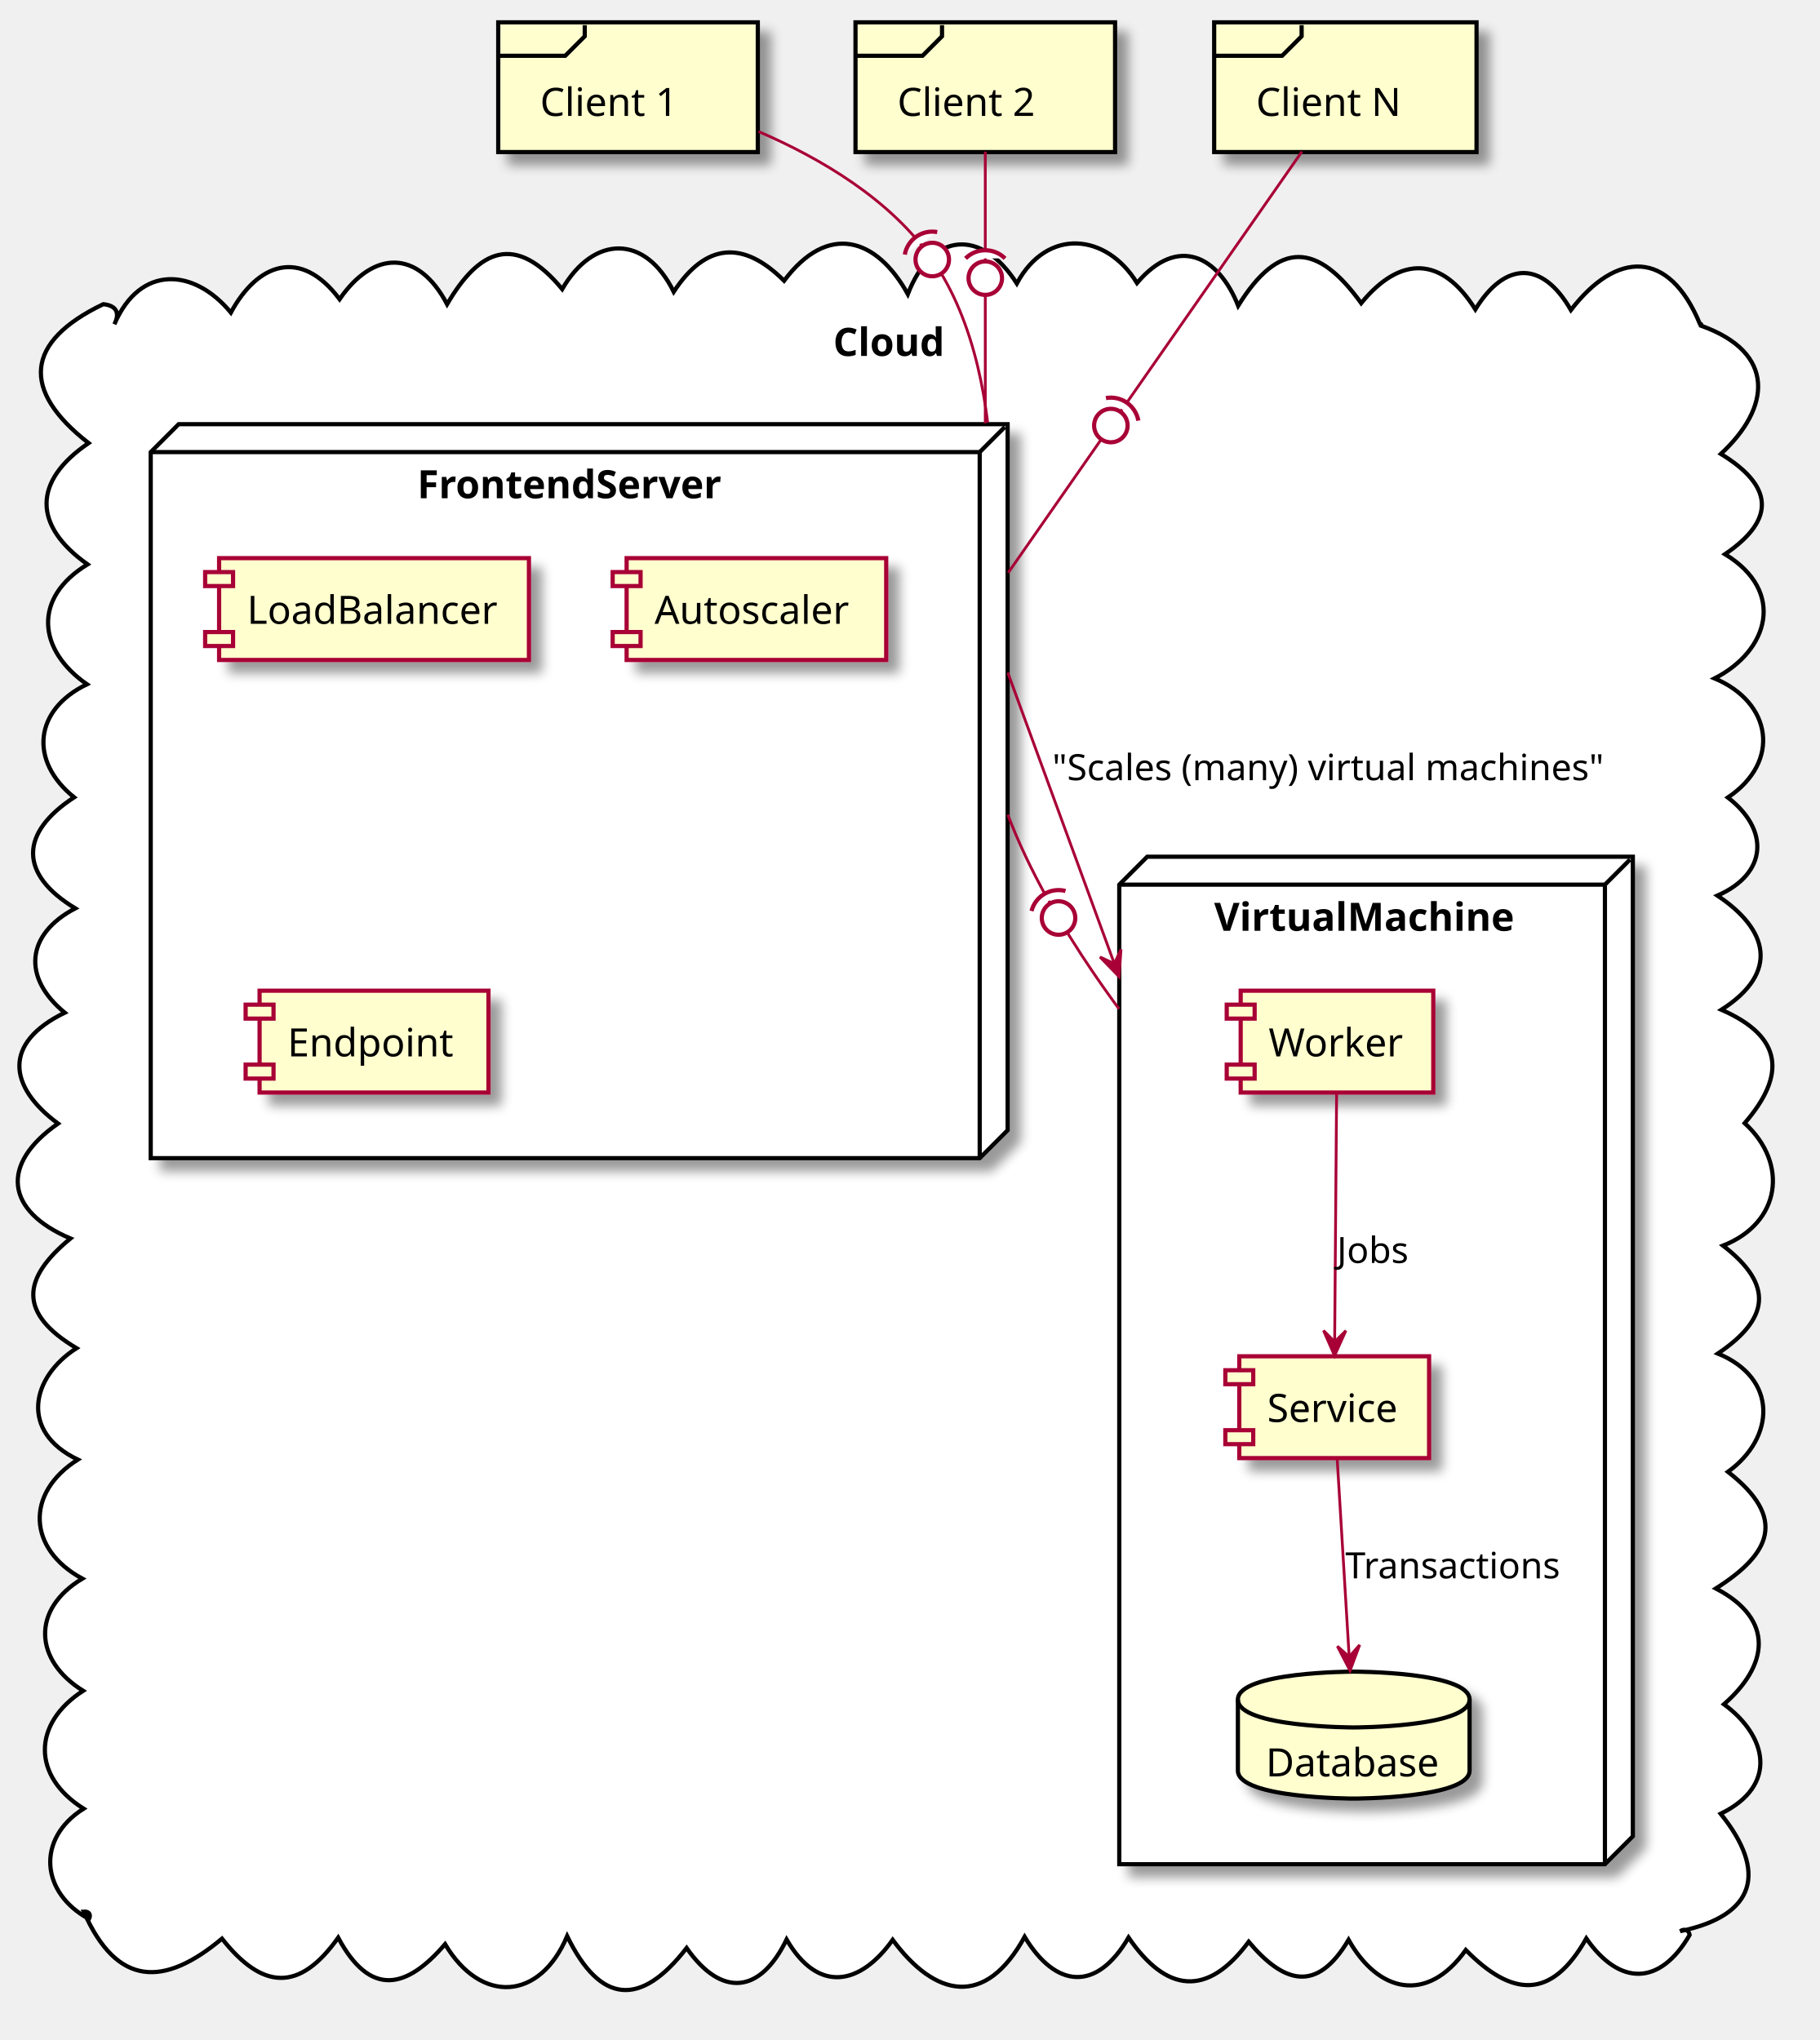
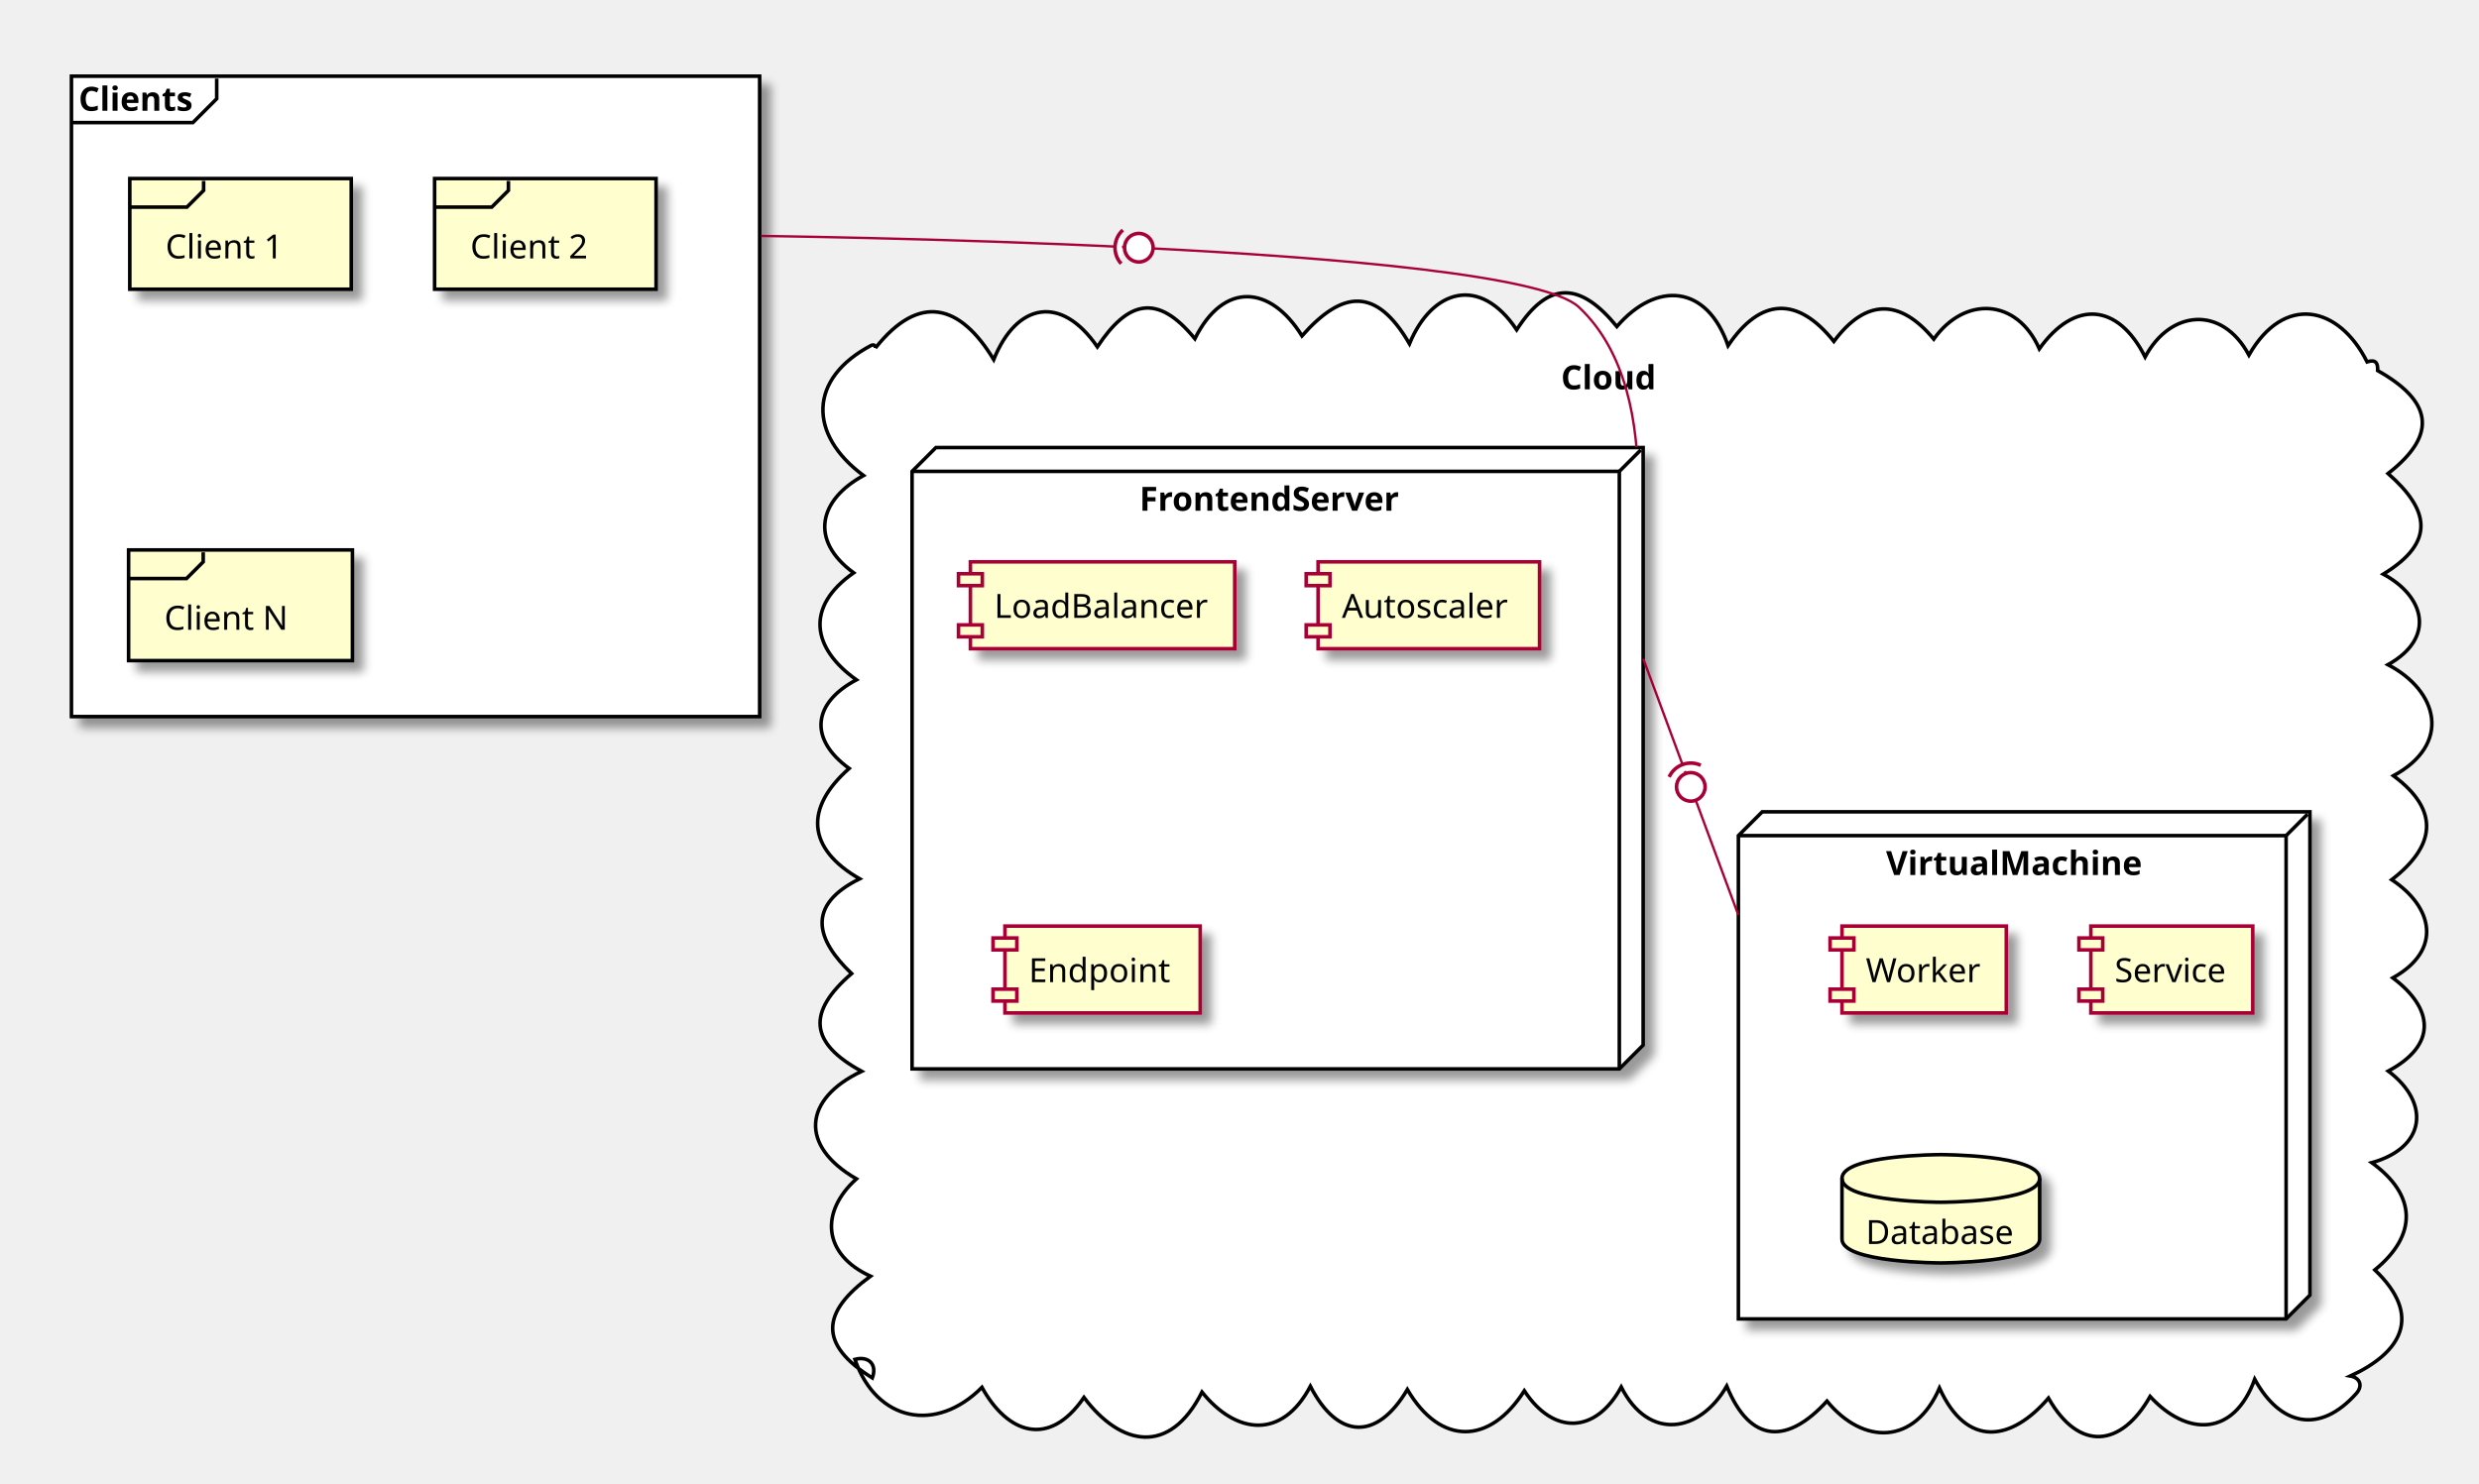
- <svg xmlns="http://www.w3.org/2000/svg" contentScriptType="application/ecmascript" contentStyleType="text/css" height="731px" preserveAspectRatio="none" style="width:652px;height:731px;" version="1.1" viewBox="0 0 652 731" width="652px" zoomAndPan="magnify">
+ <svg xmlns="http://www.w3.org/2000/svg" contentScriptType="application/ecmascript" contentStyleType="text/css" height="623px" preserveAspectRatio="none" style="width:1041px;height:623px;" version="1.1" viewBox="0 0 1041 623" width="1041px" zoomAndPan="magnify">
  <defs>
-     <filter height="300%" id="f8j1wicj6hft2" width="300%" x="-1" y="-1">
+     <filter height="300%" id="fxnlpzdbos2q7" width="300%" x="-1" y="-1">
      <feGaussianBlur result="blurOut" stdDeviation="2.0" />
      <feColorMatrix in="blurOut" result="blurOut2" type="matrix" values="0 0 0 0 0 0 0 0 0 0 0 0 0 0 0 0 0 0 .4 0" />
      <feOffset dx="4.0" dy="4.0" in="blurOut2" result="blurOut3" />
      <feBlend in="SourceGraphic" in2="blurOut3" mode="normal" />
    </filter>
  </defs>
  <g>
-     <path d="M40.981,116.181 C50.292,94.576 69.66,96.166 82.714,112.01 C92.242,94.374 107.671,88.559 121.667,107.215 C133.791,89.617 149.801,89.266 160.184,109.011 C171.699,89.292 184.657,83.361 201.419,103.595 C212.644,84.269 231.118,83.735 241.374,104.56 C252.854,87.041 266.214,85.958 280.916,100.599 C296.592,79.676 314.029,85.125 325.247,105.396 C333.831,83.08 351.583,81.635 364.3,101.578 C375.119,81.474 396.389,83.506 407.359,101.407 C422.158,84.018 436.676,91.989 443.6,109.568 C458.262,85.886 472.051,86.954 487.678,108.63 C501.688,91.524 516.549,91.67 528.577,110.864 C539.085,93.717 552.535,93.187 562.809,111.091 C579.072,89.939 597.84,89.134 609,116 C609.497,115.993 609.65,116.297 609.514,116.734 C636.455,126.388 634.425,146.139 616.538,162.651 C634.913,173.874 636.767,185.829 618.022,198.585 C639.957,211.916 633.639,233.231 614.286,243.096 C634.689,251.639 638.288,272.817 619.04,285.777 C633.944,297.222 633.391,312.998 615.293,320.924 C633.411,332.968 637.779,348.412 616.729,361.831 C638.814,371.471 639.979,385.237 625.064,402.467 C640.989,417.001 637.905,438.269 617.311,446.351 C635.699,460.498 633.834,472.632 615.465,485.024 C637.131,493.899 635.983,515.247 619.067,527.401 C640.487,544.057 634.299,556.801 614.733,569.208 C636.133,580.352 633.374,596.952 617.638,610.696 C633.064,621.968 637.335,639.744 616.464,649.929 C633.22,670.65 629.169,686.381 602,692 C603.443,691.008 605.048,691.51 605.353,693.348 C594.692,711.685 580.194,711.705 568.33,694.605 C555.691,716.965 541.538,715.424 525.154,698.747 C511.27,718.225 493.704,713.932 483.155,695.091 C471.557,714.706 459.643,710.339 447.372,695.797 C432.476,715.895 417.812,713.953 404.326,694.271 C392.901,713.83 378.269,712.554 367.096,694.025 C352.976,719.712 334.994,715.648 319.824,695.1 C308.312,711.281 293.212,714.614 281.814,694.977 C272.425,714.387 258.565,715.974 245.992,698.032 C229.556,719.265 215.1,718.241 203.2,693.783 C193.35,717.093 172.253,718.145 159.458,696.658 C145.681,712.704 132.661,715.809 121.163,694.332 C107.109,714.103 93.9,712.867 79.53,694.678 C58.888,711.955 41.963,712.14 30,685 C31.782,684.854 32.7,685.926 31.899,687.639 C14.772,678.438 12.722,658.996 29.952,648.103 C11.435,636.488 11.526,617.63 29.78,605.865 C12.286,595.031 11.06,576.769 29.492,565.678 C9.946,555.124 8.905,535.025 27.885,523.019 C6.944,513.041 11.137,493.522 27.41,483.101 C6.68,470.694 7.571,458.311 25.244,443.789 C2.03,433.952 -0.174,417.224 20.791,402.61 C2.906,389.358 0.962,373.703 23.197,362.88 C7.859,350.294 9.306,334.752 26.969,325.494 C6.675,313.189 7.073,298.431 26.553,285.71 C10.304,272.641 12.254,254.284 31.148,245.201 C13.548,232.972 11.565,214.266 31.369,202.23 C11.7,188.275 11.738,172.381 31.743,158.766 C7.37,139.796 8.999,122.438 37,109 C41.575,109.466 43.106,112.001 40.981,116.181 " fill="#FFFFFF" style="stroke: #000000; stroke-width: 1.5;" />
-     <text fill="#000000" font-family="sans-serif" font-size="14" font-weight="bold" lengthAdjust="spacingAndGlyphs" textLength="42" x="298.5" y="127.535">Cloud</text>
-     <polygon fill="#FFFFFF" filter="url(#f8j1wicj6hft2)" points="54,162,64,152,361,152,361,405,351,415,54,415,54,162" style="stroke: #000000; stroke-width: 1.5;" />
-     <line style="stroke: #000000; stroke-width: 1.5;" x1="351" x2="360" y1="162" y2="153" />
-     <line style="stroke: #000000; stroke-width: 1.5;" x1="54" x2="351" y1="162" y2="162" />
-     <line style="stroke: #000000; stroke-width: 1.5;" x1="351" x2="351" y1="162" y2="415" />
-     <text fill="#000000" font-family="sans-serif" font-size="14" font-weight="bold" lengthAdjust="spacingAndGlyphs" textLength="108" x="149.5" y="178.535">FrontendServer</text>
-     <polygon fill="#FFFFFF" filter="url(#f8j1wicj6hft2)" points="401,317,411,307,585,307,585,658,575,668,401,668,401,317" style="stroke: #000000; stroke-width: 1.5;" />
-     <line style="stroke: #000000; stroke-width: 1.5;" x1="575" x2="584" y1="317" y2="308" />
-     <line style="stroke: #000000; stroke-width: 1.5;" x1="401" x2="575" y1="317" y2="317" />
-     <line style="stroke: #000000; stroke-width: 1.5;" x1="575" x2="575" y1="317" y2="668" />
-     <text fill="#000000" font-family="sans-serif" font-size="14" font-weight="bold" lengthAdjust="spacingAndGlyphs" textLength="108" x="435" y="333.535">VirtualMachine</text>
-     <rect fill="#FEFECE" filter="url(#f8j1wicj6hft2)" height="36.488" style="stroke: #A80036; stroke-width: 1.5;" width="111" x="78.5" y="200" />
-     <rect fill="#FEFECE" height="5" style="stroke: #A80036; stroke-width: 1.5;" width="10" x="73.5" y="205" />
-     <rect fill="#FEFECE" height="5" style="stroke: #A80036; stroke-width: 1.5;" width="10" x="73.5" y="226.488" />
-     <text fill="#000000" font-family="sans-serif" font-size="14" lengthAdjust="spacingAndGlyphs" textLength="91" x="88.5" y="223.535">LoadBalancer</text>
-     <rect fill="#FEFECE" filter="url(#f8j1wicj6hft2)" height="36.488" style="stroke: #A80036; stroke-width: 1.5;" width="93" x="224.5" y="200" />
-     <rect fill="#FEFECE" height="5" style="stroke: #A80036; stroke-width: 1.5;" width="10" x="219.5" y="205" />
-     <rect fill="#FEFECE" height="5" style="stroke: #A80036; stroke-width: 1.5;" width="10" x="219.5" y="226.488" />
-     <text fill="#000000" font-family="sans-serif" font-size="14" lengthAdjust="spacingAndGlyphs" textLength="73" x="234.5" y="223.535">Autoscaler</text>
-     <rect fill="#FEFECE" filter="url(#f8j1wicj6hft2)" height="36.488" style="stroke: #A80036; stroke-width: 1.5;" width="82" x="93" y="355" />
-     <rect fill="#FEFECE" height="5" style="stroke: #A80036; stroke-width: 1.5;" width="10" x="88" y="360" />
-     <rect fill="#FEFECE" height="5" style="stroke: #A80036; stroke-width: 1.5;" width="10" x="88" y="381.488" />
-     <text fill="#000000" font-family="sans-serif" font-size="14" lengthAdjust="spacingAndGlyphs" textLength="62" x="103" y="378.535">Endpoint</text>
-     <rect fill="#FEFECE" filter="url(#f8j1wicj6hft2)" height="36.488" style="stroke: #A80036; stroke-width: 1.5;" width="69" x="444.5" y="355" />
-     <rect fill="#FEFECE" height="5" style="stroke: #A80036; stroke-width: 1.5;" width="10" x="439.5" y="360" />
-     <rect fill="#FEFECE" height="5" style="stroke: #A80036; stroke-width: 1.5;" width="10" x="439.5" y="381.488" />
-     <text fill="#000000" font-family="sans-serif" font-size="14" lengthAdjust="spacingAndGlyphs" textLength="49" x="454.5" y="378.535">Worker</text>
-     <rect fill="#FEFECE" filter="url(#f8j1wicj6hft2)" height="36.488" style="stroke: #A80036; stroke-width: 1.5;" width="68" x="444" y="486" />
-     <rect fill="#FEFECE" height="5" style="stroke: #A80036; stroke-width: 1.5;" width="10" x="439" y="491" />
-     <rect fill="#FEFECE" height="5" style="stroke: #A80036; stroke-width: 1.5;" width="10" x="439" y="512.488" />
-     <text fill="#000000" font-family="sans-serif" font-size="14" lengthAdjust="spacingAndGlyphs" textLength="48" x="454" y="509.535">Service</text>
-     <path d="M443.5,609 C443.5,599 485,599 485,599 C485,599 526.5,599 526.5,609 L526.5,634.488 C526.5,644.488 485,644.488 485,644.488 C485,644.488 443.5,644.488 443.5,634.488 L443.5,609 " fill="#FEFECE" filter="url(#f8j1wicj6hft2)" style="stroke: #000000; stroke-width: 1.5;" />
-     <path d="M443.5,609 C443.5,619 485,619 485,619 C485,619 526.5,619 526.5,609 " fill="none" style="stroke: #000000; stroke-width: 1.5;" />
-     <text fill="#000000" font-family="sans-serif" font-size="14" lengthAdjust="spacingAndGlyphs" textLength="63" x="453.5" y="636.535">Database</text>
-     <rect fill="#FEFECE" filter="url(#f8j1wicj6hft2)" height="46.488" style="stroke: #000000; stroke-width: 1.5;" width="93" x="178.5" y="8" />
-     <path d="M209.5,9 L209.5,13 L202.5,20 L178.5,20 " fill="none" style="stroke: #000000; stroke-width: 1.5;" />
-     <text fill="#000000" font-family="sans-serif" font-size="14" lengthAdjust="spacingAndGlyphs" textLength="53" x="193.5" y="41.535">Client 1</text>
-     <rect fill="#FEFECE" filter="url(#f8j1wicj6hft2)" height="46.488" style="stroke: #000000; stroke-width: 1.5;" width="93" x="306.5" y="8" />
-     <path d="M337.5,9 L337.5,13 L330.5,20 L306.5,20 " fill="none" style="stroke: #000000; stroke-width: 1.5;" />
-     <text fill="#000000" font-family="sans-serif" font-size="14" lengthAdjust="spacingAndGlyphs" textLength="53" x="321.5" y="41.535">Client 2</text>
-     <rect fill="#FEFECE" filter="url(#f8j1wicj6hft2)" height="46.488" style="stroke: #000000; stroke-width: 1.5;" width="94" x="435" y="8" />
-     <path d="M466.333,9 L466.333,13 L459.333,20 L435,20 " fill="none" style="stroke: #000000; stroke-width: 1.5;" />
-     <text fill="#000000" font-family="sans-serif" font-size="14" lengthAdjust="spacingAndGlyphs" textLength="54" x="450" y="41.535">Client N</text>
-     <path d="M361.063,291.913 C361.187,292.243 361.313,292.573 361.439,292.902 C361.693,293.562 361.95,294.221 362.213,294.88 C362.737,296.197 363.278,297.512 363.834,298.824 C366.06,304.07 368.529,309.259 371.134,314.308 C376.342,324.406 382.089,333.942 387.499,342.244 C390.203,346.395 392.824,350.237 395.25,353.687 C396.463,355.412 397.628,357.039 398.73,358.557 C399.281,359.316 399.817,360.048 400.335,360.752 C400.465,360.927 400.593,361.101 400.721,361.274 C400.785,361.36 400.848,361.446 400.911,361.531 " fill="none" id="FrontendServer-VirtualMachine" style="stroke: #A80036; stroke-width: 1.0;" />
-     <path d="M381.737,319.266 A10,10 0 0 0 369.557 326.453" fill="#FFFFFF" style="stroke: #A80036; stroke-width: 1.5;" />
-     <ellipse cx="379.241" cy="328.949" fill="#FFFFFF" rx="6" ry="6" style="stroke: #A80036; stroke-width: 1.5;" />
-     <path d="M361.064,241.031 C361.141,241.242 361.219,241.453 361.297,241.666 C361.608,242.518 361.927,243.388 362.251,244.274 C367.444,258.46 374.228,276.994 381.011,295.526 C387.794,314.058 394.577,332.588 399.765,346.765 C400.09,347.651 400.408,348.52 400.719,349.371 C400.797,349.584 400.875,349.796 400.952,350.006 " fill="none" id="FrontendServer-&gt;VirtualMachine" style="stroke: #A80036; stroke-width: 1.0;" />
-     <polygon fill="#A80036" points="400.952,350.006,401.615,340.18,399.233,345.311,394.102,342.929,400.952,350.006" style="stroke: #A80036; stroke-width: 1.0;" />
-     <text fill="#000000" font-family="sans-serif" font-size="13" lengthAdjust="spacingAndGlyphs" textLength="203" x="377" y="279.568">"Scales (many) virtual machines"</text>
-     <path d="M478.87,391.13 C478.69,414.16 478.37,455.16 478.17,480.62 " fill="none" id="Worker-&gt;Service" style="stroke: #A80036; stroke-width: 1.0;" />
-     <polygon fill="#A80036" points="478.13,485.8,482.181,476.823,478.159,480.8,474.182,476.777,478.13,485.8" style="stroke: #A80036; stroke-width: 1.0;" />
-     <text fill="#000000" font-family="sans-serif" font-size="13" lengthAdjust="spacingAndGlyphs" textLength="27" x="479" y="452.568">Jobs</text>
-     <path d="M479.03,522.04 C480.17,540.86 482.03,571.43 483.36,593.51 " fill="none" id="Service-&gt;Database" style="stroke: #A80036; stroke-width: 1.0;" />
-     <polygon fill="#A80036" points="483.68,598.65,487.132,589.426,483.38,593.659,479.147,589.907,483.68,598.65" style="stroke: #A80036; stroke-width: 1.0;" />
-     <text fill="#000000" font-family="sans-serif" font-size="13" lengthAdjust="spacingAndGlyphs" textLength="81" x="482" y="565.568">Transactions</text>
-     <path d="M271.77,47.13 C294.09,56.75 319.11,71.53 334,93 C341.817,104.275 346.938,117.51 350.216,131.058 C351.855,137.831 353.033,144.683 353.857,151.407 " fill="none" id="cl_1-FrontendServer" style="stroke: #A80036; stroke-width: 1.0;" />
-     <path d="M335.781,83.16 A10,10 0 0 0 324.16 91.219" fill="#FFFFFF" style="stroke: #A80036; stroke-width: 1.5;" />
-     <ellipse cx="334" cy="93" fill="#FFFFFF" rx="6" ry="6" style="stroke: #A80036; stroke-width: 1.5;" />
-     <path d="M353,54.32 C353,66.427 353,82.428 353,99.672 C353,108.295 353,117.228 353,126.141 C353,130.597 353,135.048 353,139.453 C353,141.656 353,143.847 353,146.021 C353,147.108 353,148.191 353,149.269 C353,149.808 353,150.345 353,150.882 C353,151.15 353,151.418 353,151.686 " fill="none" id="cl_2-FrontendServer" style="stroke: #A80036; stroke-width: 1.0;" />
-     <path d="M360.071,92.601 A10,10 0 0 0 345.929 92.601" fill="#FFFFFF" style="stroke: #A80036; stroke-width: 1.5;" />
-     <ellipse cx="353" cy="99.672" fill="#FFFFFF" rx="6" ry="6" style="stroke: #A80036; stroke-width: 1.5;" />
-     <path d="M466.44,54.32 C449.555,78.535 421.81,118.323 397.986,152.488 C386.074,169.57 375.143,185.247 367.039,196.869 C365.013,199.774 363.164,202.426 361.521,204.783 C361.418,204.931 361.316,205.077 361.215,205.222 " fill="none" id="cl_n-FrontendServer" style="stroke: #A80036; stroke-width: 1.0;" />
-     <path d="M407.831,150.732 A10,10 0 0 0 396.231 142.643" fill="#FFFFFF" style="stroke: #A80036; stroke-width: 1.5;" />
-     <ellipse cx="397.986" cy="152.488" fill="#FFFFFF" rx="6" ry="6" style="stroke: #A80036; stroke-width: 1.5;" />
+     <path d="M367.591,146.201 C386.149,122.803 403.265,127.875 417.286,151.042 C426.87,127.227 445.568,123.541 460.808,145.686 C473.518,126.534 485.847,122.761 501.767,142.288 C513.779,118.112 533.505,119.751 546.733,141.087 C563.834,121.767 577.952,120.449 591.874,144.403 C601.299,121.508 621.474,115.422 636.893,138.538 C650.536,117.25 664.023,118.871 678.965,137.157 C695.605,117.947 716.768,119.463 725.662,145.203 C739.29,124.973 754.889,124.339 770.094,143.421 C783.459,125.428 797.866,125.336 812.046,142.446 C825.043,124.183 847.01,125.266 856.372,146.524 C871.096,125.891 889.4,127.265 900.794,149.94 C911.349,130.188 933.088,128.066 944.389,149.144 C959.104,123.448 982.129,128.275 994,152 C997.501,150.887 998.619,152.319 998.444,155.665 C1020.543,168.109 1024.524,182.029 1002.814,198.9 C1020.24,214.211 1022.858,227.735 1000.807,241.171 C1018.172,250.482 1022.956,267.943 1002.779,279.201 C1023.949,290.26 1029.645,312.545 1005.069,325.85 C1024.891,340.536 1022.557,355.464 1004.35,369.524 C1021.564,380.875 1025.951,398.972 1004.82,410.76 C1021.943,423.626 1023.536,438.888 1002.893,449.895 C1020.853,463.441 1018.504,482.115 995.973,488.382 C1014.858,502.022 1015.256,518.731 997.26,533.423 C1017.583,552.861 1008.333,568.15 987,578 C991.015,578.733 992.293,582.055 989.585,585.201 C973.94,602.817 957.393,598.697 946.819,579.337 C938.091,603.533 918.39,603.454 902.894,586.574 C890.764,607.919 873.051,609.921 860.208,587.264 C844.687,605.383 825.942,608.46 814.439,583.041 C804.071,606.947 782.503,607.162 767.196,588.525 C750.869,606.485 735.063,606.683 725.099,582.212 C713.859,601.773 692.422,605.595 680.798,582.612 C670.063,602.338 652.333,602.872 640.107,584.191 C625.666,606.904 604.924,607.42 590.987,583.658 C578.095,605.438 561.689,604.505 550.266,582.298 C538.257,605.004 518.927,602.376 504.754,584.738 C491.286,611.41 470.794,607.733 455.187,586.974 C440.472,608.49 423.024,602.123 412.348,582.744 C393.236,602.055 368.078,597.272 359,571 C364.684,569.509 368.439,572.979 366.321,578.805 C343.455,564.544 345.026,551.108 365.548,536.063 C345.78,527.075 343.999,509.282 359.644,495.18 C335.462,481.278 337.402,461.555 361.829,450.005 C339.814,438.024 338.858,425.122 357.608,408.949 C342.607,394.603 338.461,380.292 360.994,369.139 C338.839,356.423 337.737,339.399 356.581,322.78 C339.367,310.244 341.443,295.182 359.642,285.558 C340.953,272.284 338.023,254.903 358.474,240.612 C339.573,226.722 344.125,209.839 362.62,199.742 C339.421,182.626 339.258,159.032 366,145 C366.961,144.688 367.696,145.103 367.591,146.201 " fill="#FFFFFF" style="stroke: #000000; stroke-width: 1.5;" />
+     <text fill="#000000" font-family="sans-serif" font-size="14" font-weight="bold" lengthAdjust="spacingAndGlyphs" textLength="42" x="655.5" y="163.535">Cloud</text>
+     <polygon fill="#FFFFFF" filter="url(#fxnlpzdbos2q7)" points="383,198,393,188,690,188,690,439,680,449,383,449,383,198" style="stroke: #000000; stroke-width: 1.5;" />
+     <line style="stroke: #000000; stroke-width: 1.5;" x1="680" x2="689" y1="198" y2="189" />
+     <line style="stroke: #000000; stroke-width: 1.5;" x1="383" x2="680" y1="198" y2="198" />
+     <line style="stroke: #000000; stroke-width: 1.5;" x1="680" x2="680" y1="198" y2="449" />
+     <text fill="#000000" font-family="sans-serif" font-size="14" font-weight="bold" lengthAdjust="spacingAndGlyphs" textLength="108" x="478.5" y="214.535">FrontendServer</text>
+     <polygon fill="#FFFFFF" filter="url(#fxnlpzdbos2q7)" points="730,351,740,341,970,341,970,544,960,554,730,554,730,351" style="stroke: #000000; stroke-width: 1.5;" />
+     <line style="stroke: #000000; stroke-width: 1.5;" x1="960" x2="969" y1="351" y2="342" />
+     <line style="stroke: #000000; stroke-width: 1.5;" x1="730" x2="960" y1="351" y2="351" />
+     <line style="stroke: #000000; stroke-width: 1.5;" x1="960" x2="960" y1="351" y2="554" />
+     <text fill="#000000" font-family="sans-serif" font-size="14" font-weight="bold" lengthAdjust="spacingAndGlyphs" textLength="108" x="792" y="367.535">VirtualMachine</text>
+     <rect fill="#FFFFFF" filter="url(#fxnlpzdbos2q7)" height="269" style="stroke: #000000; stroke-width: 1.5;" width="289" x="30" y="32" />
+     <path d="M91,33 L91,41.488 L81,51.488 L30,51.488 " fill="none" style="stroke: #000000; stroke-width: 1.5;" />
+     <text fill="#000000" font-family="sans-serif" font-size="14" font-weight="bold" lengthAdjust="spacingAndGlyphs" textLength="51" x="33" y="46.535">Clients</text>
+     <rect fill="#FEFECE" filter="url(#fxnlpzdbos2q7)" height="36.488" style="stroke: #A80036; stroke-width: 1.5;" width="111" x="407.5" y="236" />
+     <rect fill="#FEFECE" height="5" style="stroke: #A80036; stroke-width: 1.5;" width="10" x="402.5" y="241" />
+     <rect fill="#FEFECE" height="5" style="stroke: #A80036; stroke-width: 1.5;" width="10" x="402.5" y="262.488" />
+     <text fill="#000000" font-family="sans-serif" font-size="14" lengthAdjust="spacingAndGlyphs" textLength="91" x="417.5" y="259.535">LoadBalancer</text>
+     <rect fill="#FEFECE" filter="url(#fxnlpzdbos2q7)" height="36.488" style="stroke: #A80036; stroke-width: 1.5;" width="93" x="553.5" y="236" />
+     <rect fill="#FEFECE" height="5" style="stroke: #A80036; stroke-width: 1.5;" width="10" x="548.5" y="241" />
+     <rect fill="#FEFECE" height="5" style="stroke: #A80036; stroke-width: 1.5;" width="10" x="548.5" y="262.488" />
+     <text fill="#000000" font-family="sans-serif" font-size="14" lengthAdjust="spacingAndGlyphs" textLength="73" x="563.5" y="259.535">Autoscaler</text>
+     <rect fill="#FEFECE" filter="url(#fxnlpzdbos2q7)" height="36.488" style="stroke: #A80036; stroke-width: 1.5;" width="82" x="422" y="389" />
+     <rect fill="#FEFECE" height="5" style="stroke: #A80036; stroke-width: 1.5;" width="10" x="417" y="394" />
+     <rect fill="#FEFECE" height="5" style="stroke: #A80036; stroke-width: 1.5;" width="10" x="417" y="415.488" />
+     <text fill="#000000" font-family="sans-serif" font-size="14" lengthAdjust="spacingAndGlyphs" textLength="62" x="432" y="412.535">Endpoint</text>
+     <rect fill="#FEFECE" filter="url(#fxnlpzdbos2q7)" height="36.488" style="stroke: #A80036; stroke-width: 1.5;" width="69" x="773.5" y="389" />
+     <rect fill="#FEFECE" height="5" style="stroke: #A80036; stroke-width: 1.5;" width="10" x="768.5" y="394" />
+     <rect fill="#FEFECE" height="5" style="stroke: #A80036; stroke-width: 1.5;" width="10" x="768.5" y="415.488" />
+     <text fill="#000000" font-family="sans-serif" font-size="14" lengthAdjust="spacingAndGlyphs" textLength="49" x="783.5" y="412.535">Worker</text>
+     <rect fill="#FEFECE" filter="url(#fxnlpzdbos2q7)" height="36.488" style="stroke: #A80036; stroke-width: 1.5;" width="68" x="878" y="389" />
+     <rect fill="#FEFECE" height="5" style="stroke: #A80036; stroke-width: 1.5;" width="10" x="873" y="394" />
+     <rect fill="#FEFECE" height="5" style="stroke: #A80036; stroke-width: 1.5;" width="10" x="873" y="415.488" />
+     <text fill="#000000" font-family="sans-serif" font-size="14" lengthAdjust="spacingAndGlyphs" textLength="48" x="888" y="412.535">Service</text>
+     <path d="M773.5,495 C773.5,485 815,485 815,485 C815,485 856.5,485 856.5,495 L856.5,520.488 C856.5,530.488 815,530.488 815,530.488 C815,530.488 773.5,530.488 773.5,520.488 L773.5,495 " fill="#FEFECE" filter="url(#fxnlpzdbos2q7)" style="stroke: #000000; stroke-width: 1.5;" />
+     <path d="M773.5,495 C773.5,505 815,505 815,505 C815,505 856.5,505 856.5,495 " fill="none" style="stroke: #000000; stroke-width: 1.5;" />
+     <text fill="#000000" font-family="sans-serif" font-size="14" lengthAdjust="spacingAndGlyphs" textLength="63" x="783.5" y="522.535">Database</text>
+     <rect fill="#FEFECE" filter="url(#fxnlpzdbos2q7)" height="46.488" style="stroke: #000000; stroke-width: 1.5;" width="93" x="54.5" y="75" />
+     <path d="M85.5,76 L85.5,80 L78.5,87 L54.5,87 " fill="none" style="stroke: #000000; stroke-width: 1.5;" />
+     <text fill="#000000" font-family="sans-serif" font-size="14" lengthAdjust="spacingAndGlyphs" textLength="53" x="69.5" y="108.535">Client 1</text>
+     <rect fill="#FEFECE" filter="url(#fxnlpzdbos2q7)" height="46.488" style="stroke: #000000; stroke-width: 1.5;" width="93" x="182.5" y="75" />
+     <path d="M213.5,76 L213.5,80 L206.5,87 L182.5,87 " fill="none" style="stroke: #000000; stroke-width: 1.5;" />
+     <text fill="#000000" font-family="sans-serif" font-size="14" lengthAdjust="spacingAndGlyphs" textLength="53" x="197.5" y="108.535">Client 2</text>
+     <rect fill="#FEFECE" filter="url(#fxnlpzdbos2q7)" height="46.488" style="stroke: #000000; stroke-width: 1.5;" width="94" x="54" y="231" />
+     <path d="M85.333,232 L85.333,236 L78.333,243 L54,243 " fill="none" style="stroke: #000000; stroke-width: 1.5;" />
+     <text fill="#000000" font-family="sans-serif" font-size="14" lengthAdjust="spacingAndGlyphs" textLength="54" x="69" y="264.535">Client N</text>
+     <path d="M690.064,276.744 C690.141,276.952 690.219,277.161 690.297,277.371 C690.609,278.212 690.927,279.07 691.251,279.945 C696.444,293.945 703.228,312.237 710.011,330.526 C716.794,348.816 723.577,367.103 728.765,381.094 C729.09,381.969 729.408,382.827 729.719,383.667 C729.797,383.877 729.875,384.085 729.952,384.293 " fill="none" id="FrontendServer-VirtualMachine" style="stroke: #A80036; stroke-width: 1.0;" />
+     <path d="M714.182,321.438 A10,10 0 0 0 700.923 326.355" fill="#FFFFFF" style="stroke: #A80036; stroke-width: 1.5;" />
+     <ellipse cx="710.011" cy="330.526" fill="#FFFFFF" rx="6" ry="6" style="stroke: #A80036; stroke-width: 1.5;" />
+     <path d="M319.555,99.108 C319.775,99.111 320,99.114 320.228,99.118 C322.055,99.144 324.132,99.175 326.442,99.212 C335.683,99.361 348.644,99.6 364.147,99.968 C395.151,100.705 436.321,101.959 478.225,104.044 C562.033,108.213 648.775,115.7 663,129 C673.023,138.373 679.263,150.642 682.975,163.815 C684.831,170.401 686.055,177.213 686.804,184.002 C686.898,184.851 686.984,185.699 687.063,186.547 C687.103,186.97 687.141,187.394 687.177,187.817 " fill="none" id="Clients-FrontendServer" style="stroke: #A80036; stroke-width: 1.0;" />
+     <path d="M471.514,96.63 A10,10 0 0 0 470.811 110.755" fill="#FFFFFF" style="stroke: #A80036; stroke-width: 1.5;" />
+     <ellipse cx="478.225" cy="104.044" fill="#FFFFFF" rx="6" ry="6" style="stroke: #A80036; stroke-width: 1.5;" />
  </g>
</svg>
